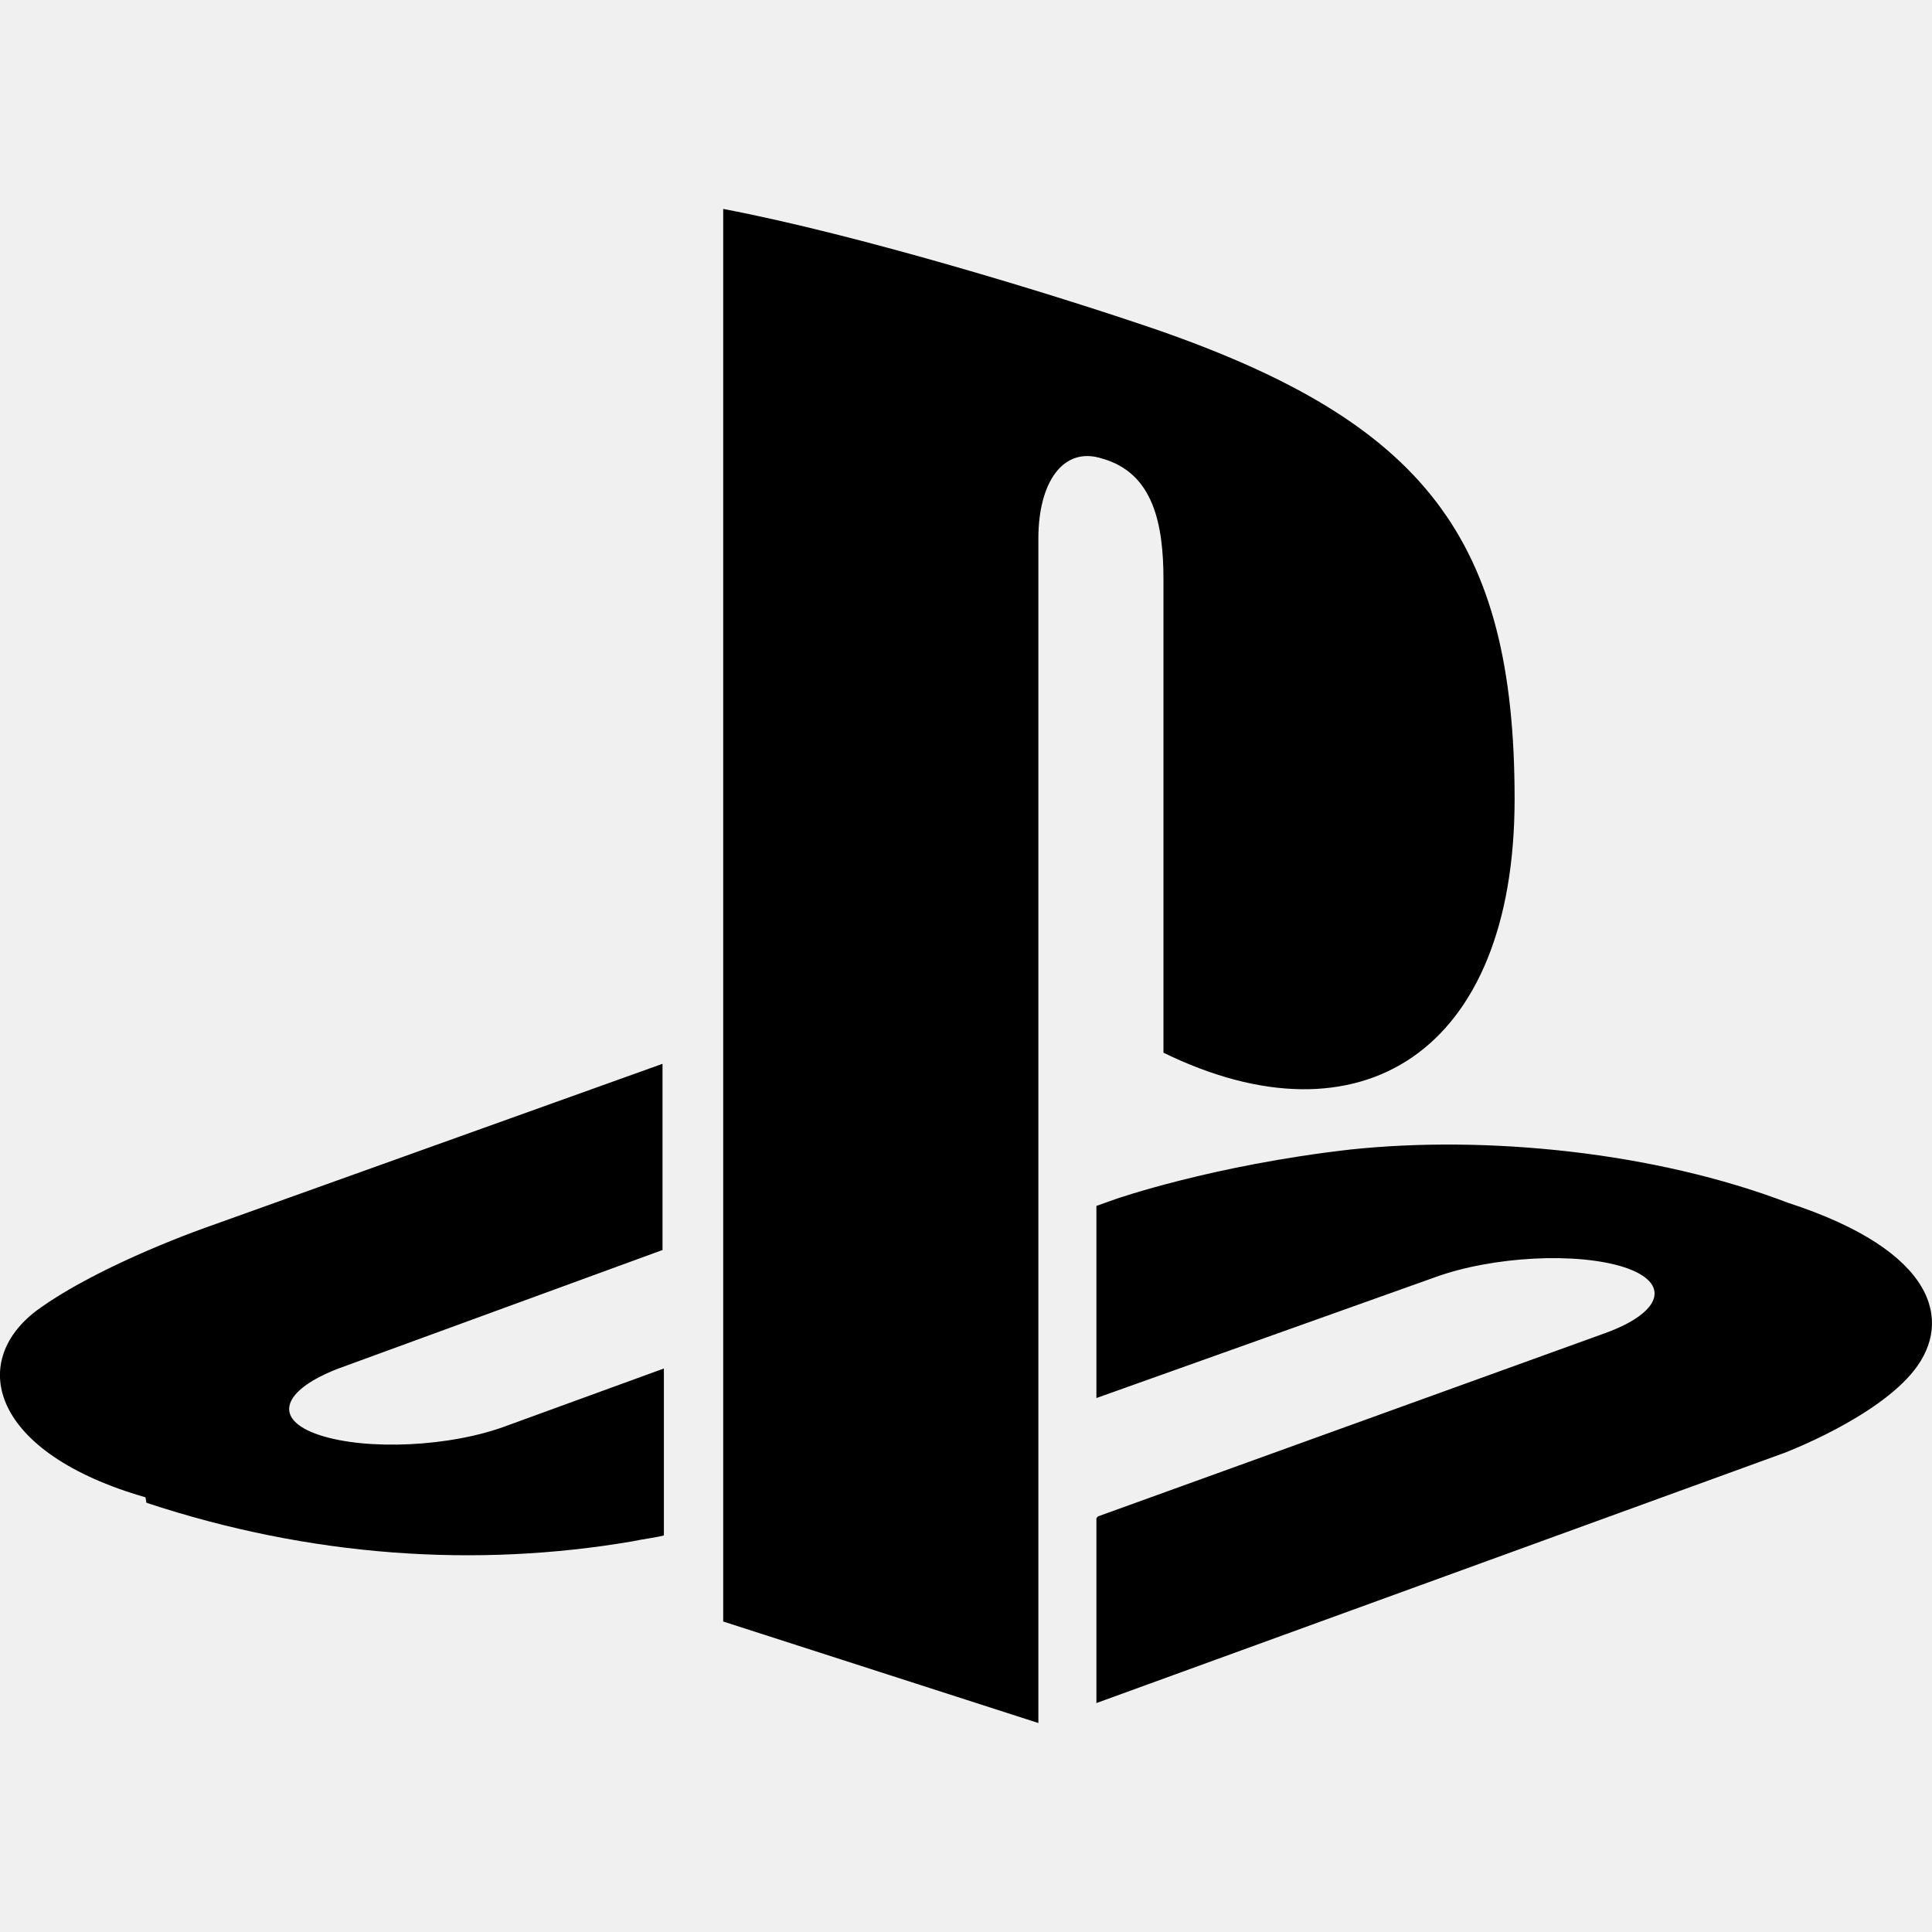
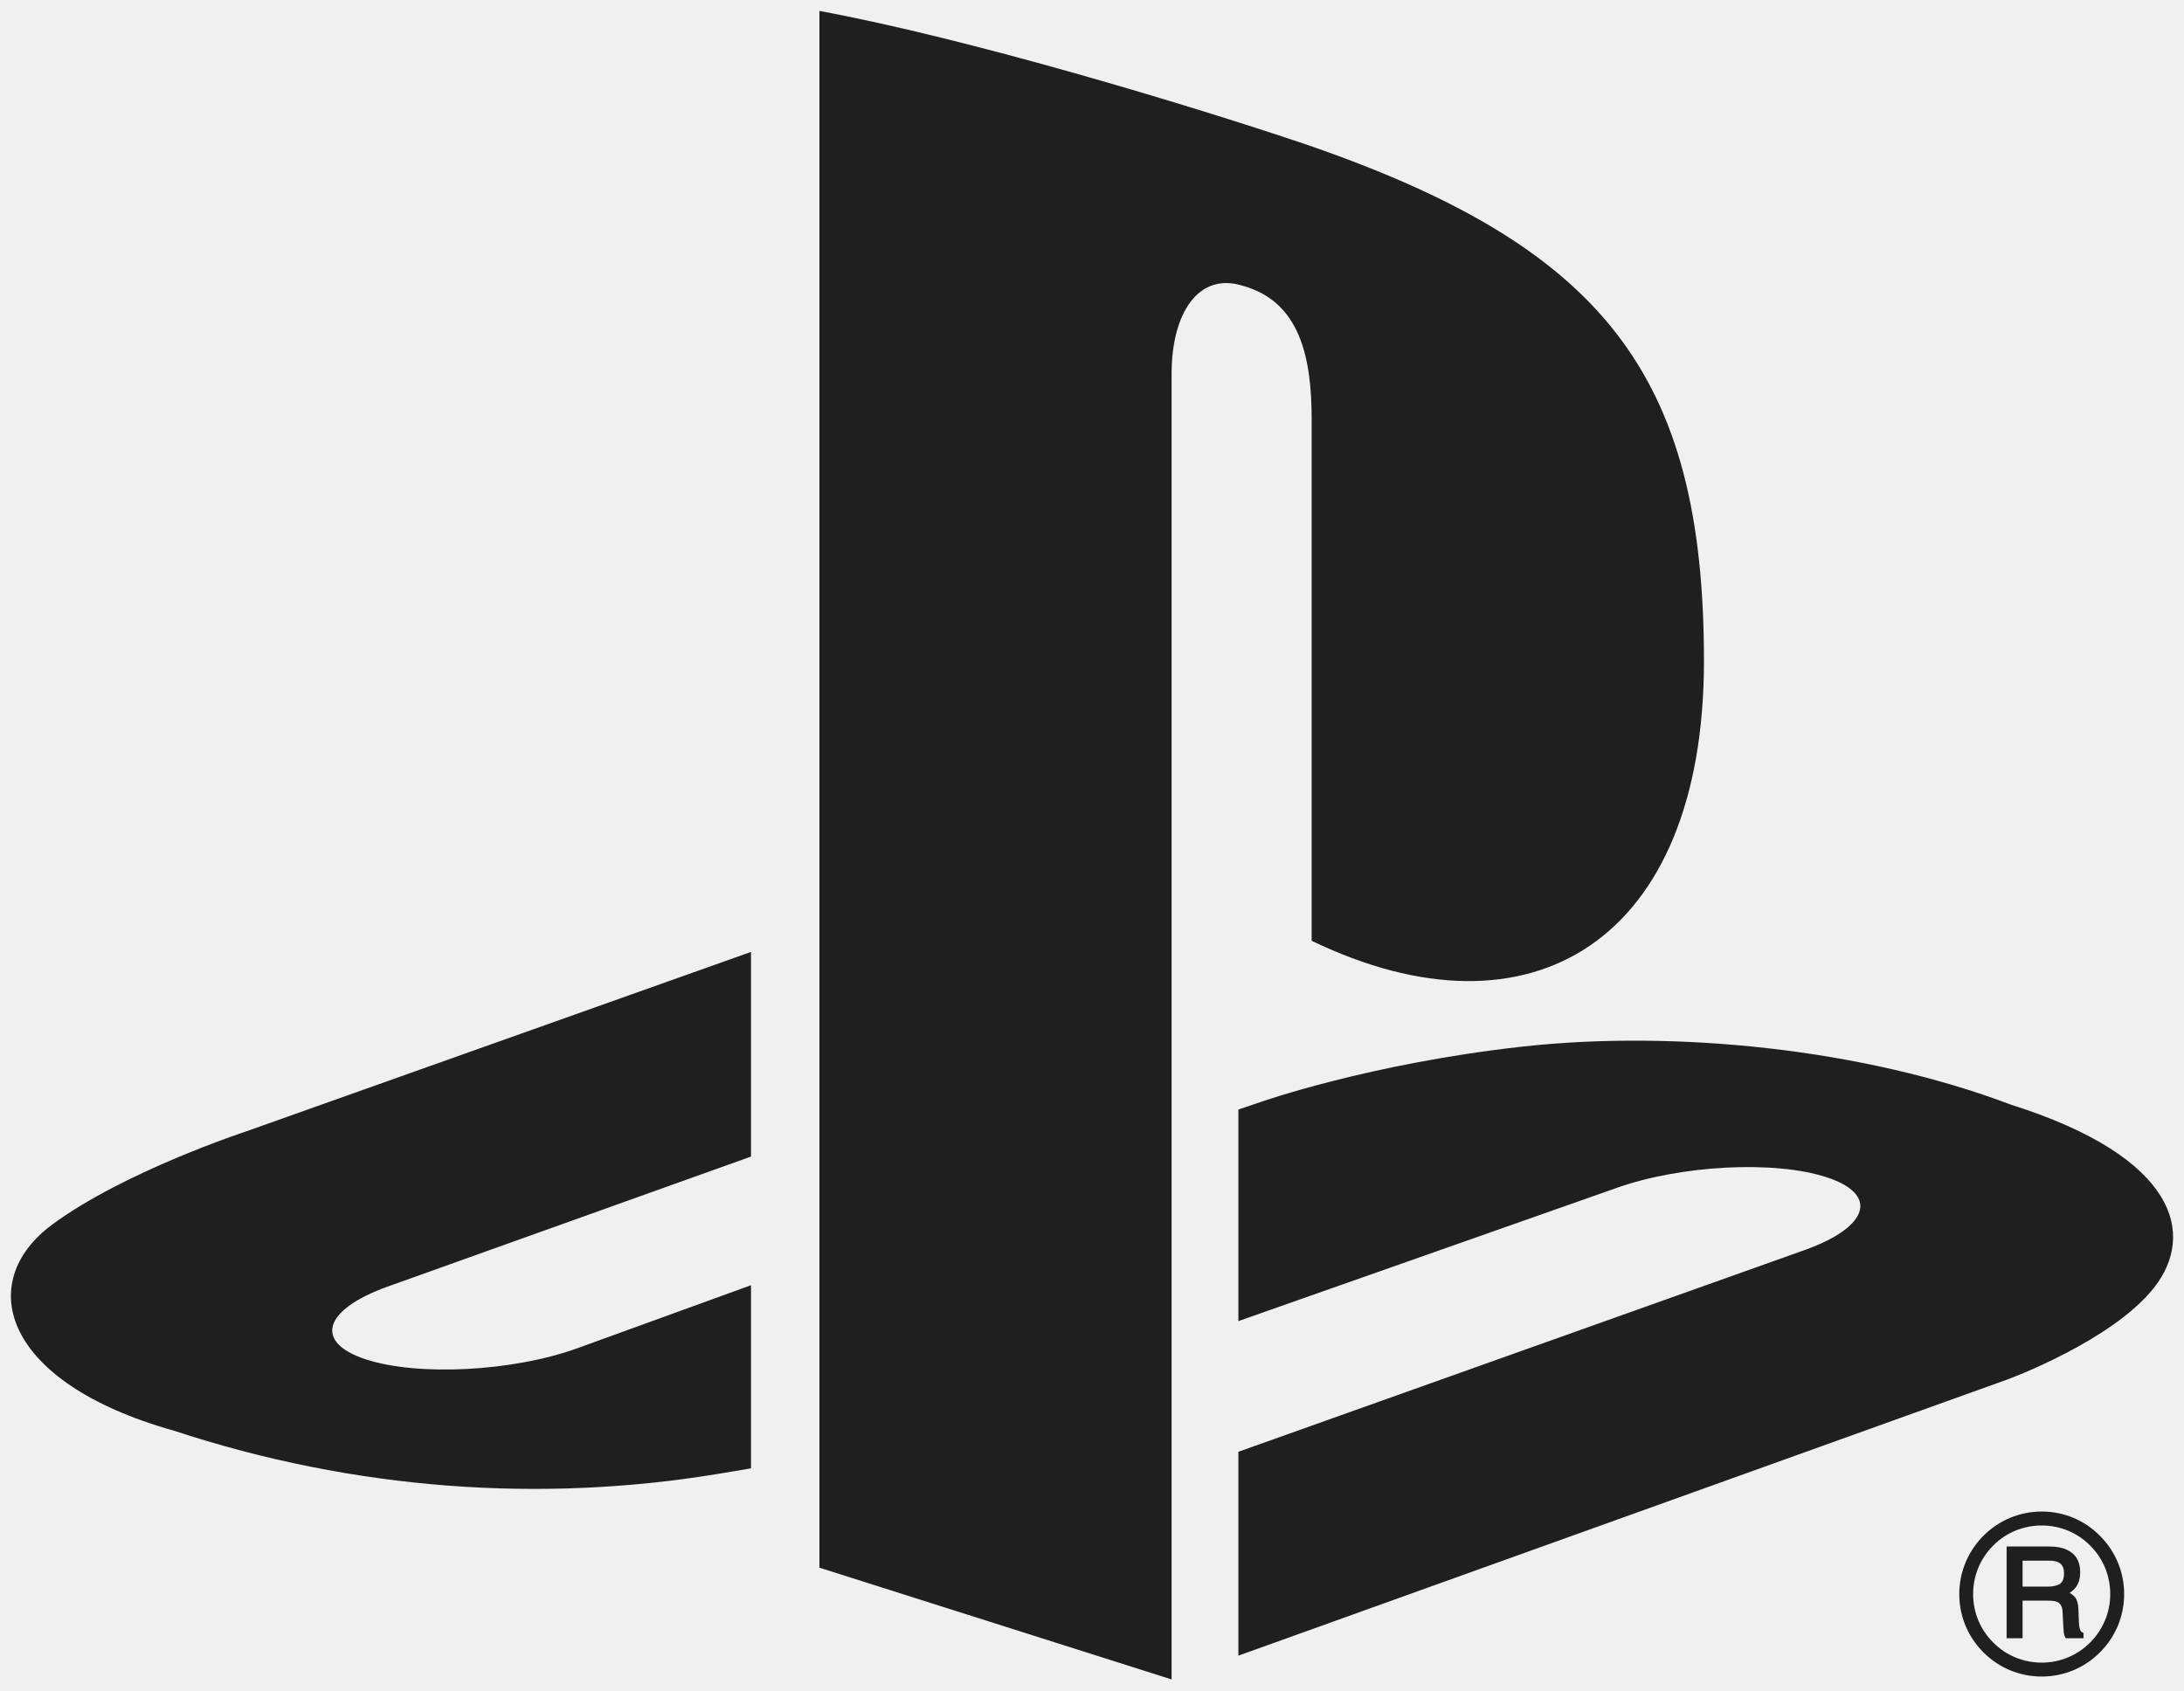
- <svg xmlns="http://www.w3.org/2000/svg" role="img" viewBox="0 0 24 24">
-   <path d="M8.984 2.596v17.547l3.915 1.261V6.688c0-.69.304-1.151.794-.991.636.18.76.814.76 1.505v5.875c2.441 1.193 4.362-.002 4.362-3.152 0-3.237-1.126-4.675-4.438-5.827-1.307-.448-3.728-1.186-5.39-1.502zm4.656 16.241l6.296-2.275c.715-.258.826-.625.246-.818-.586-.192-1.637-.139-2.357.123l-4.205 1.5V14.98l.24-.085s1.201-.42 2.913-.615c1.696-.18 3.785.03 5.437.661 1.848.601 2.04 1.472 1.576 2.072-.465.6-1.622 1.036-1.622 1.036l-8.544 3.107V18.86zM1.807 18.6c-1.9-.545-2.214-1.668-1.352-2.32.801-.586 2.16-1.052 2.16-1.052l5.615-2.013v2.313L4.205 17c-.705.271-.825.632-.239.826.586.195 1.637.15 2.343-.12L8.247 17v2.074c-.12.03-.256.044-.39.073-1.939.331-3.996.196-6.038-.479z" />
+ <svg xmlns="http://www.w3.org/2000/svg" version="1.1" id="svg41117" viewBox="0 0 200 154.819" height="154.819" width="200" preserveAspectRatio="xMidYMid">
+   <defs id="defs41119">
+     <style id="style41121">
+ 
+       .cls-2 {
+         fill: #ffffff;
+       }
+     </style>
+   </defs>
+   <path style="fill:#1f1f1f;fill-opacity:1;fill-rule:evenodd" class="cls-2" id="path-1" d="m 197.239,117.962 c -3.868,4.88 -13.344,8.361 -13.344,8.361 0,0 -70.491,25.32 -70.491,25.32 0,0 0,-18.673 0,-18.673 0,0 51.877,-18.484 51.877,-18.484 5.887,-2.109 6.791,-5.091 2.006,-6.656 -4.776,-1.57 -13.425,-1.12 -19.316,0.998 0,0 -34.566,12.174 -34.566,12.174 0,0 0,-19.379 0,-19.379 0,0 1.992,-0.675 1.992,-0.675 0,0 9.989,-3.535 24.034,-5.091 14.045,-1.547 31.243,0.211 44.744,5.329 15.214,4.808 16.928,11.895 13.065,16.775 z M 120.115,86.166 c 0,0 0,-47.753 0,-47.753 0,-5.608 -1.034,-10.771 -6.296,-12.233 -4.03,-1.291 -6.53,2.451 -6.53,8.055 0,0 0,119.584 0,119.584 0,0 -32.25,-10.236 -32.25,-10.236 0,0 0,-142.583 0,-142.583 13.712,2.545 33.689,8.563 44.429,12.183 27.312,9.377 36.572,21.047 36.572,47.343 0,25.63 -15.822,35.344 -35.925,25.639 z M 15.862,131.018 C 0.243,126.619 -2.357,117.454 4.763,112.174 c 6.58,-4.875 17.769,-8.545 17.769,-8.545 0,0 46.241,-16.442 46.241,-16.442 0,0 0,18.745 0,18.745 0,0 -33.276,11.909 -33.276,11.909 -5.878,2.109 -6.782,5.095 -2.006,6.661 4.781,1.565 13.434,1.12 19.321,-0.994 0,0 15.961,-5.793 15.961,-5.793 0,0 0,16.771 0,16.771 -1.012,0.18 -2.141,0.36 -3.184,0.535 -15.966,2.608 -32.97,1.52 -49.727,-4.003 z m 171.105,7.425 c 2.019,0 3.913,0.783 5.338,2.226 1.426,1.421 2.213,3.319 2.213,5.334 0,2.024 -0.787,3.913 -2.213,5.334 -1.426,1.435 -3.319,2.217 -5.338,2.217 -2.019,0 -3.908,-0.783 -5.338,-2.217 -1.426,-1.421 -2.208,-3.31 -2.208,-5.334 0,-4.165 3.382,-7.56 7.547,-7.56 z m -6.278,7.56 c 0,1.677 0.652,3.256 1.839,4.434 1.183,1.196 2.766,1.844 4.439,1.844 3.467,0 6.278,-2.815 6.278,-6.278 0,-1.682 -0.648,-3.261 -1.839,-4.443 -1.183,-1.196 -2.766,-1.839 -4.439,-1.839 -1.673,0 -3.256,0.643 -4.439,1.839 -1.187,1.183 -1.839,2.761 -1.839,4.443 z m 8.558,-4.07 c 0.828,0.364 1.246,1.066 1.246,2.064 0,0.513 -0.108,0.944 -0.328,1.282 -0.157,0.243 -0.382,0.441 -0.634,0.612 0.198,0.117 0.373,0.256 0.504,0.418 0.18,0.234 0.283,0.607 0.297,1.115 0,0 0.041,1.075 0.041,1.075 0.013,0.288 0.032,0.508 0.076,0.643 0.045,0.198 0.13,0.324 0.238,0.364 0,0 0.112,0.054 0.112,0.054 0,0 0,0.121 0,0.121 0,0 0,0.184 0,0.184 0,0 0,0.184 0,0.184 0,0 -0.184,0 -0.184,0 0,0 -1.336,0 -1.336,0 0,0 -0.108,0 -0.108,0 0,0 -0.054,-0.094 -0.054,-0.094 -0.045,-0.09 -0.076,-0.193 -0.108,-0.328 -0.022,-0.121 -0.045,-0.333 -0.059,-0.657 0,0 -0.068,-1.336 -0.068,-1.336 -0.018,-0.463 -0.175,-0.751 -0.472,-0.904 -0.184,-0.085 -0.49,-0.126 -0.904,-0.126 0,0 -2.289,0 -2.289,0 0,0 0,3.261 0,3.261 0,0 0,0.184 0,0.184 0,0 -0.189,0 -0.189,0 0,0 -1.088,0 -1.088,0 0,0 -0.184,0 -0.184,0 0,0 0,-0.184 0,-0.184 0,0 0,-8.037 0,-8.037 0,0 0,-0.184 0,-0.184 0,0 0.184,0 0.184,0 0,0 3.719,0 3.719,0 0.639,0 1.174,0.094 1.588,0.288 z m -4.03,3.386 c 0,0 2.33,0 2.33,0 0.468,0 0.841,-0.086 1.106,-0.261 0.243,-0.175 0.36,-0.495 0.36,-0.958 0,-0.504 -0.166,-0.832 -0.517,-1.007 -0.193,-0.094 -0.463,-0.148 -0.805,-0.148 0,0 -2.474,0 -2.474,0 0,0 0,2.375 0,2.375 z" />
</svg>
